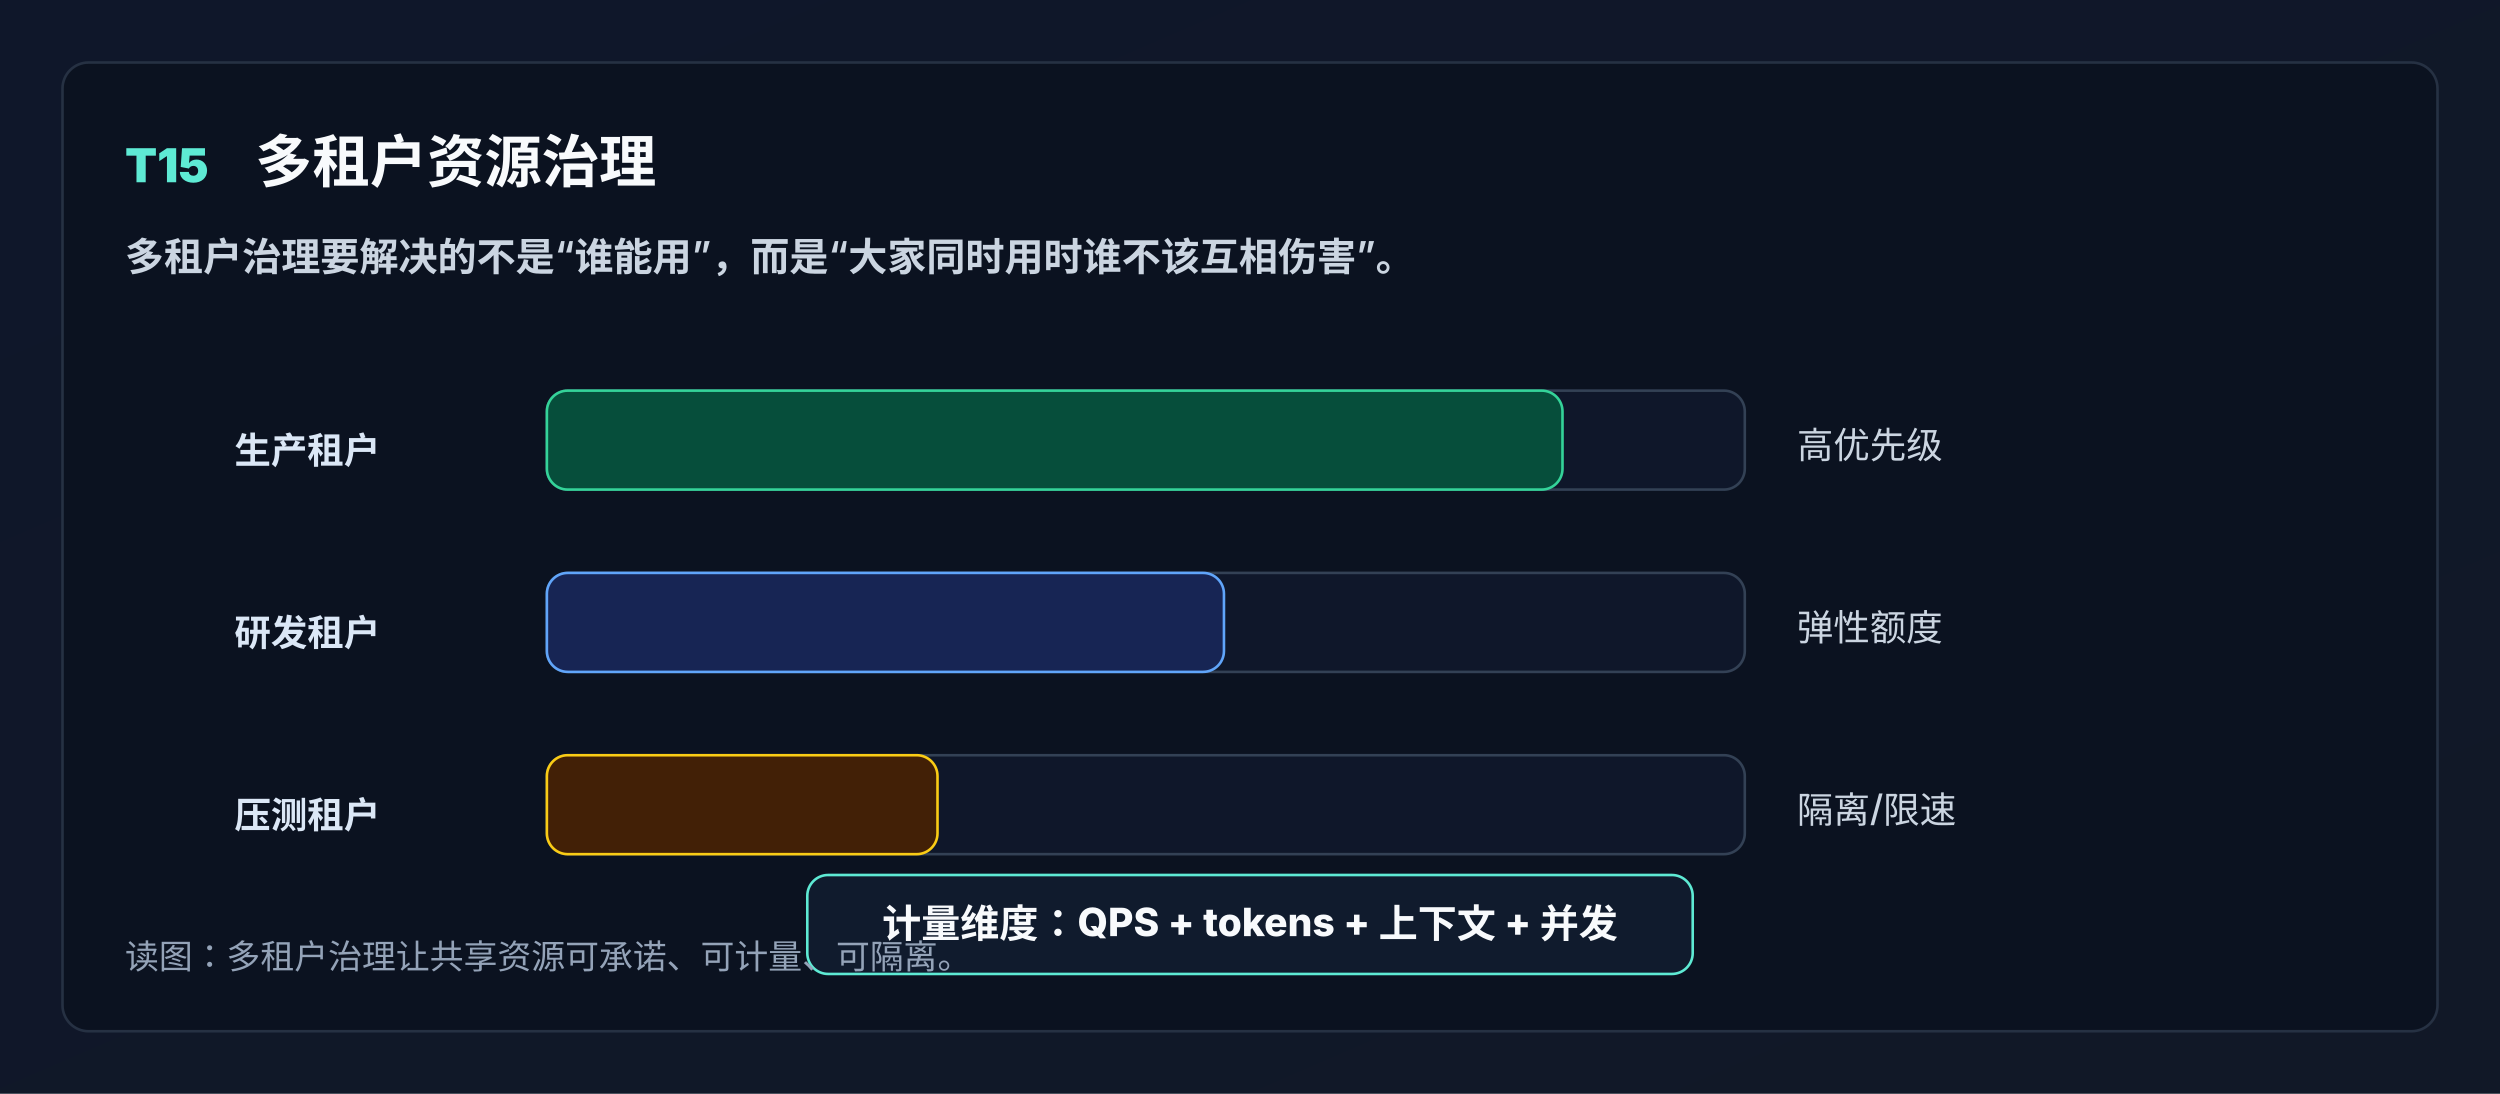
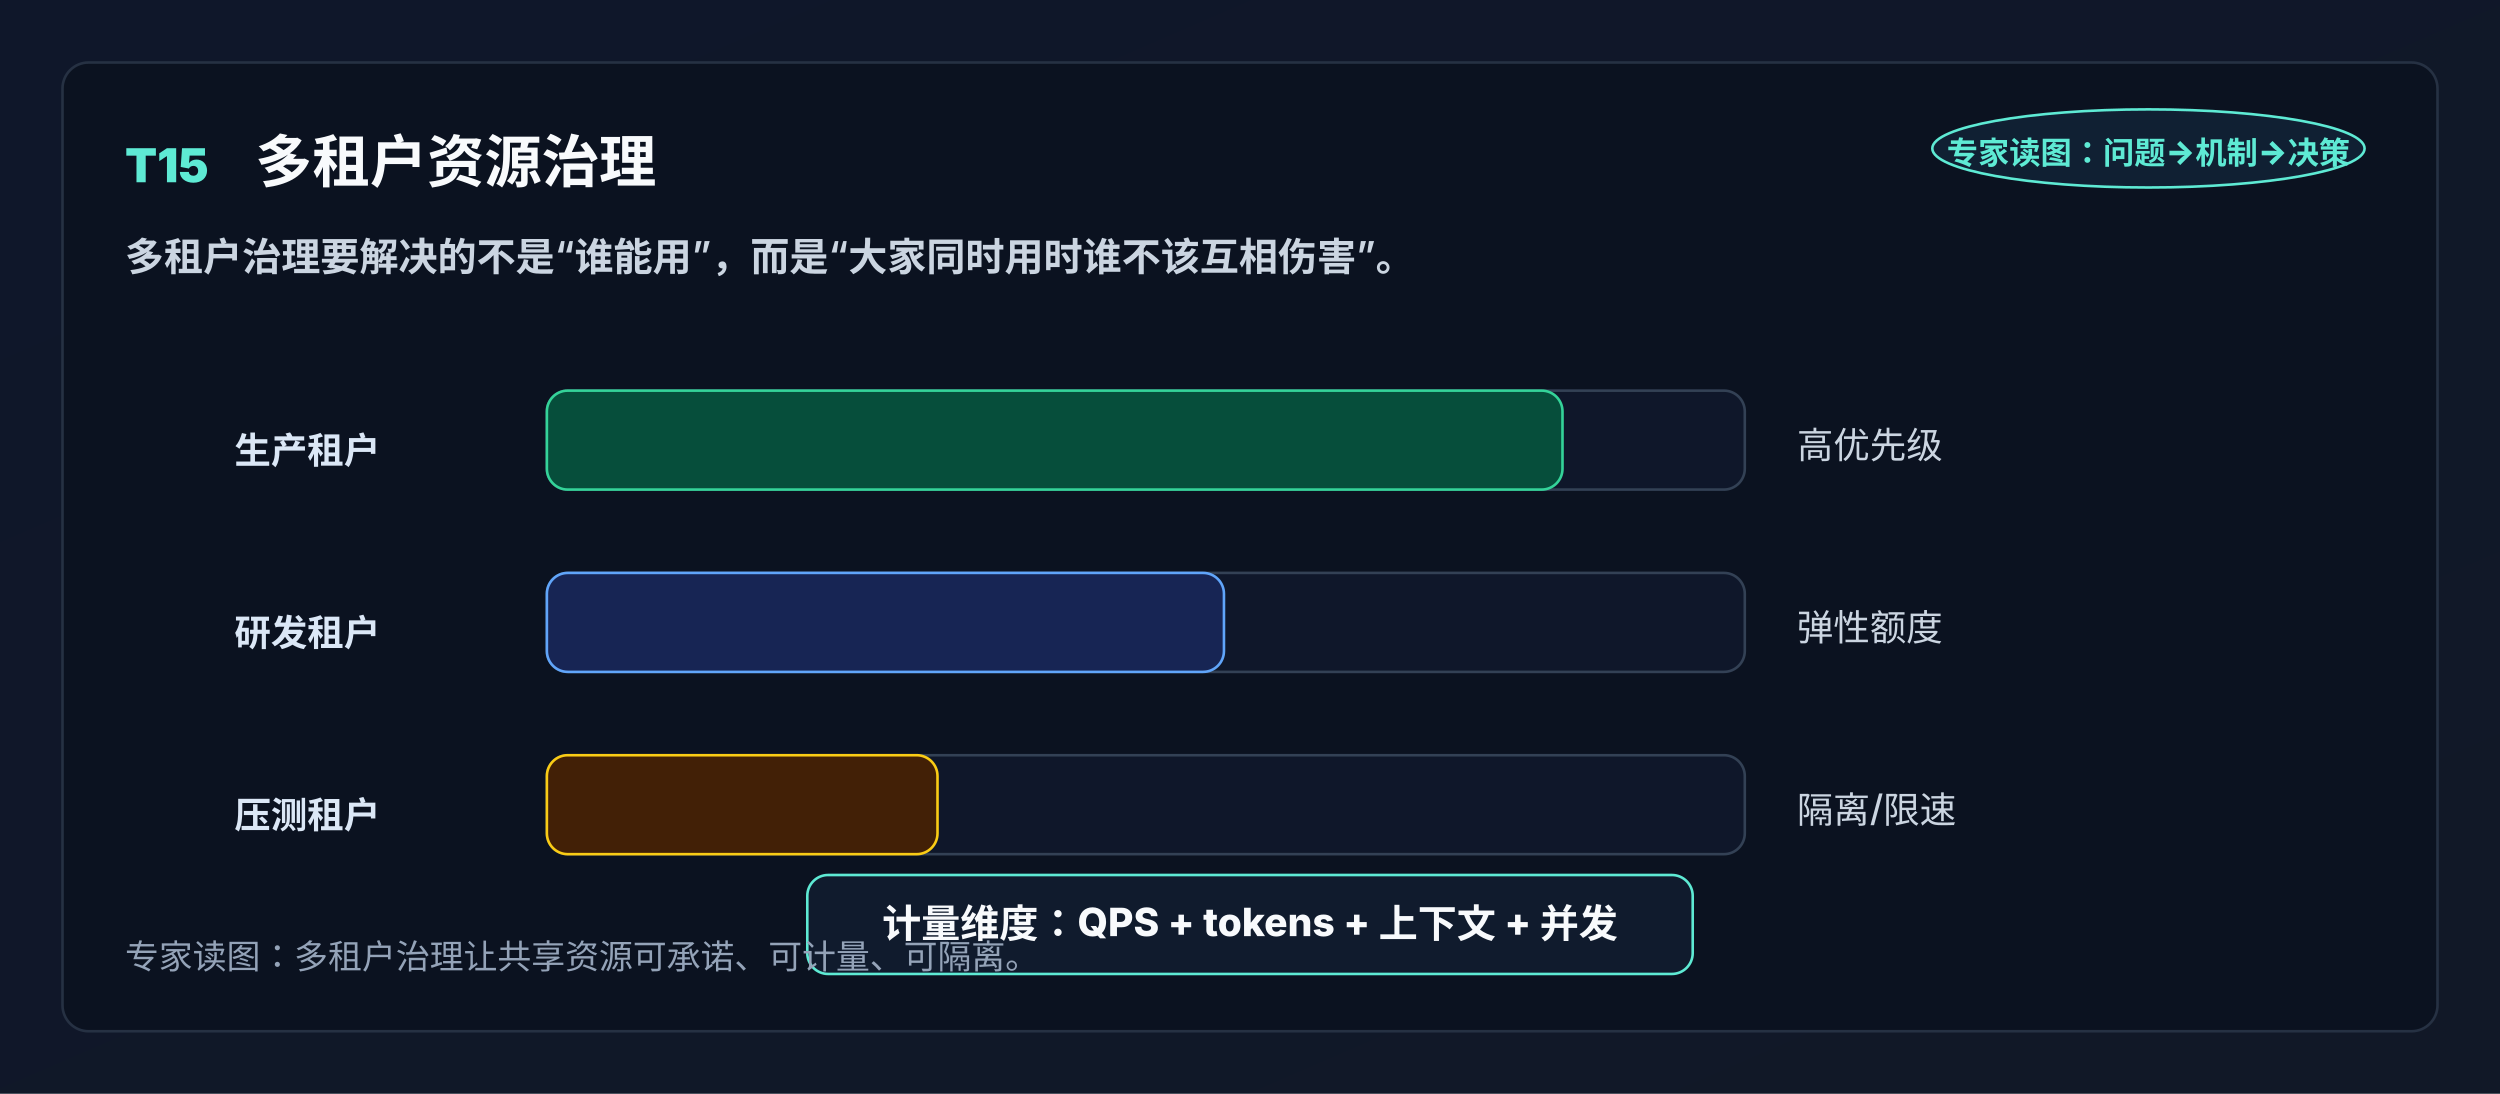
<svg xmlns="http://www.w3.org/2000/svg" width="960" height="420" viewBox="0 0 960 420" role="img" aria-labelledby="title desc">
  <defs>
    <marker id="arrow" markerWidth="12" markerHeight="12" refX="10" refY="6" orient="auto">
      <path d="M2,2 L10,6 L2,10 Z" fill="#38bdf8" />
    </marker>
    <linearGradient id="bg" x1="0" y1="0" x2="1" y2="1">
      <stop offset="0" stop-color="#0f172a" />
      <stop offset="1" stop-color="#111827" />
    </linearGradient>
  </defs>
  <rect width="960" height="420" fill="url(#bg)" />
  <rect x="24" y="24" width="912" height="372" rx="10" fill="#0b1220" stroke="#263143" />
  <text x="48" y="70" text-anchor="start" fill="#5eead4" font-size="18" font-weight="900" font-family="Inter, Microsoft YaHei, Segoe UI, sans-serif">T15</text>
  <text x="98" y="70" text-anchor="start" fill="#f8fafc" font-size="22" font-weight="900" font-family="Inter, Microsoft YaHei, Segoe UI, sans-serif">多租户资源治理</text>
  <text x="48" y="104" text-anchor="start" fill="#cbd5e1" font-size="15" font-weight="600" font-family="Inter, Microsoft YaHei, Segoe UI, sans-serif">多租户治理要解决的不是“谁能用”，而是“大家同时用时谁不该互相伤害”。</text>
+   <rect x="742" y="42" width="166" height="30" rx="999" fill="#102033" stroke="#5eead4" opacity="1" />
+   <text x="825" y="63" text-anchor="middle" fill="#5eead4" font-size="12" font-weight="900" font-family="Inter, Microsoft YaHei, Segoe UI, sans-serif">专家读图：问题→机制→决策</text>
  <text x="90" y="178" text-anchor="start" fill="#dbe7f6" font-size="14" font-weight="900" font-family="Inter, Microsoft YaHei, Segoe UI, sans-serif">生产租户</text>
  <rect x="210" y="150" width="460" height="38" rx="8" fill="#0f172a" stroke="#334155" opacity="1" />
  <rect x="210" y="150" width="390" height="38" rx="8" fill="#064e3b" stroke="#34d399" opacity="1" />
  <text x="690" y="176" text-anchor="start" fill="#cbd5e1" font-size="14" font-weight="500" font-family="Inter, Microsoft YaHei, Segoe UI, sans-serif">高优先级</text>
  <text x="90" y="248" text-anchor="start" fill="#dbe7f6" font-size="14" font-weight="900" font-family="Inter, Microsoft YaHei, Segoe UI, sans-serif">研发租户</text>
  <rect x="210" y="220" width="460" height="38" rx="8" fill="#0f172a" stroke="#334155" opacity="1" />
  <rect x="210" y="220" width="260" height="38" rx="8" fill="#172554" stroke="#60a5fa" opacity="1" />
  <text x="690" y="246" text-anchor="start" fill="#cbd5e1" font-size="14" font-weight="500" font-family="Inter, Microsoft YaHei, Segoe UI, sans-serif">弹性额度</text>
  <text x="90" y="318" text-anchor="start" fill="#dbe7f6" font-size="14" font-weight="900" font-family="Inter, Microsoft YaHei, Segoe UI, sans-serif">压测租户</text>
  <rect x="210" y="290" width="460" height="38" rx="8" fill="#0f172a" stroke="#334155" opacity="1" />
  <rect x="210" y="290" width="150" height="38" rx="8" fill="#422006" stroke="#facc15" opacity="1" />
  <text x="690" y="316" text-anchor="start" fill="#cbd5e1" font-size="14" font-weight="500" font-family="Inter, Microsoft YaHei, Segoe UI, sans-serif">隔离/限速</text>
  <rect x="310" y="336" width="340" height="38" rx="8" fill="#101b2d" stroke="#5eead4" opacity="1" />
  <text x="480" y="360" text-anchor="middle" fill="#f8fafc" font-size="15" font-weight="800" font-family="Inter, Microsoft YaHei, Segoe UI, sans-serif">计量维度：QPS + tokens + 上下文 + 并发</text>
-   <text x="48" y="372" text-anchor="start" fill="#94a3b8" font-size="13" font-weight="500" font-family="Inter, Microsoft YaHei, Segoe UI, sans-serif">读图：多租户治理让共享资源可承诺、可计量、可隔离。</text>
+   <text x="48" y="372" text-anchor="start" fill="#94a3b8" font-size="13" font-weight="500" font-family="Inter, Microsoft YaHei, Segoe UI, sans-serif">专家读图：多租户治理让共享资源可承诺、可计量、可隔离。</text>
</svg>
